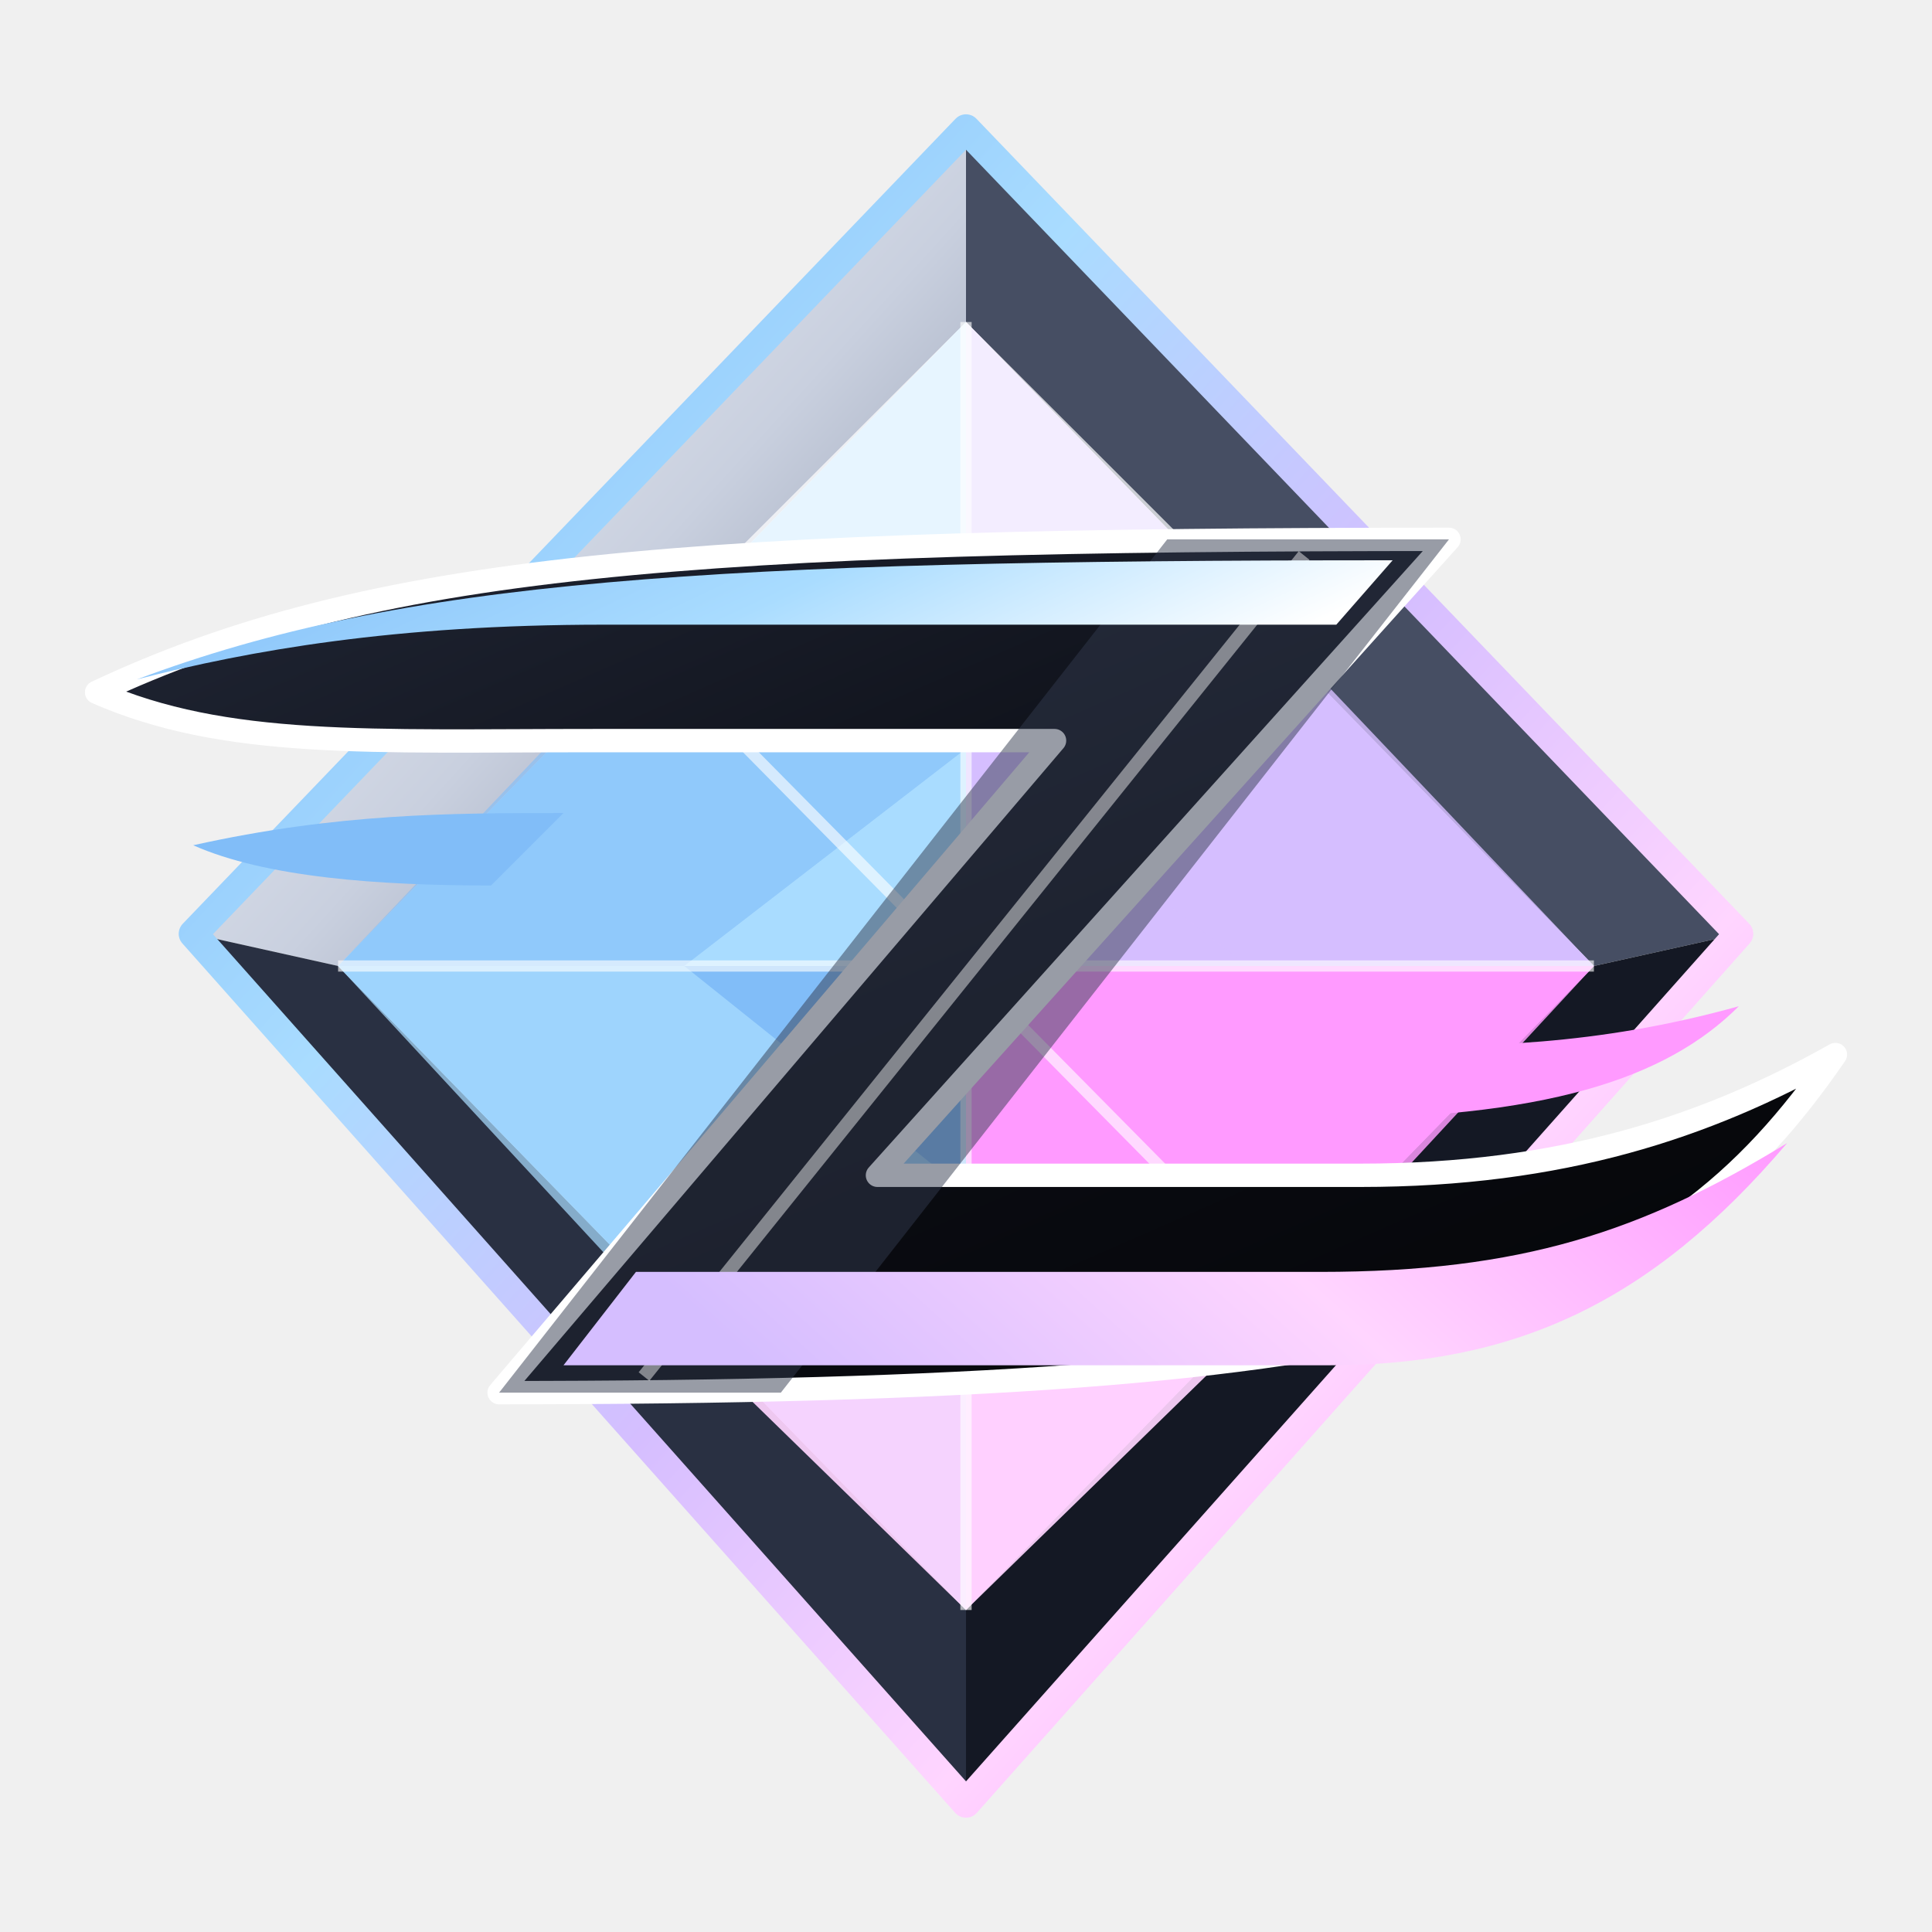
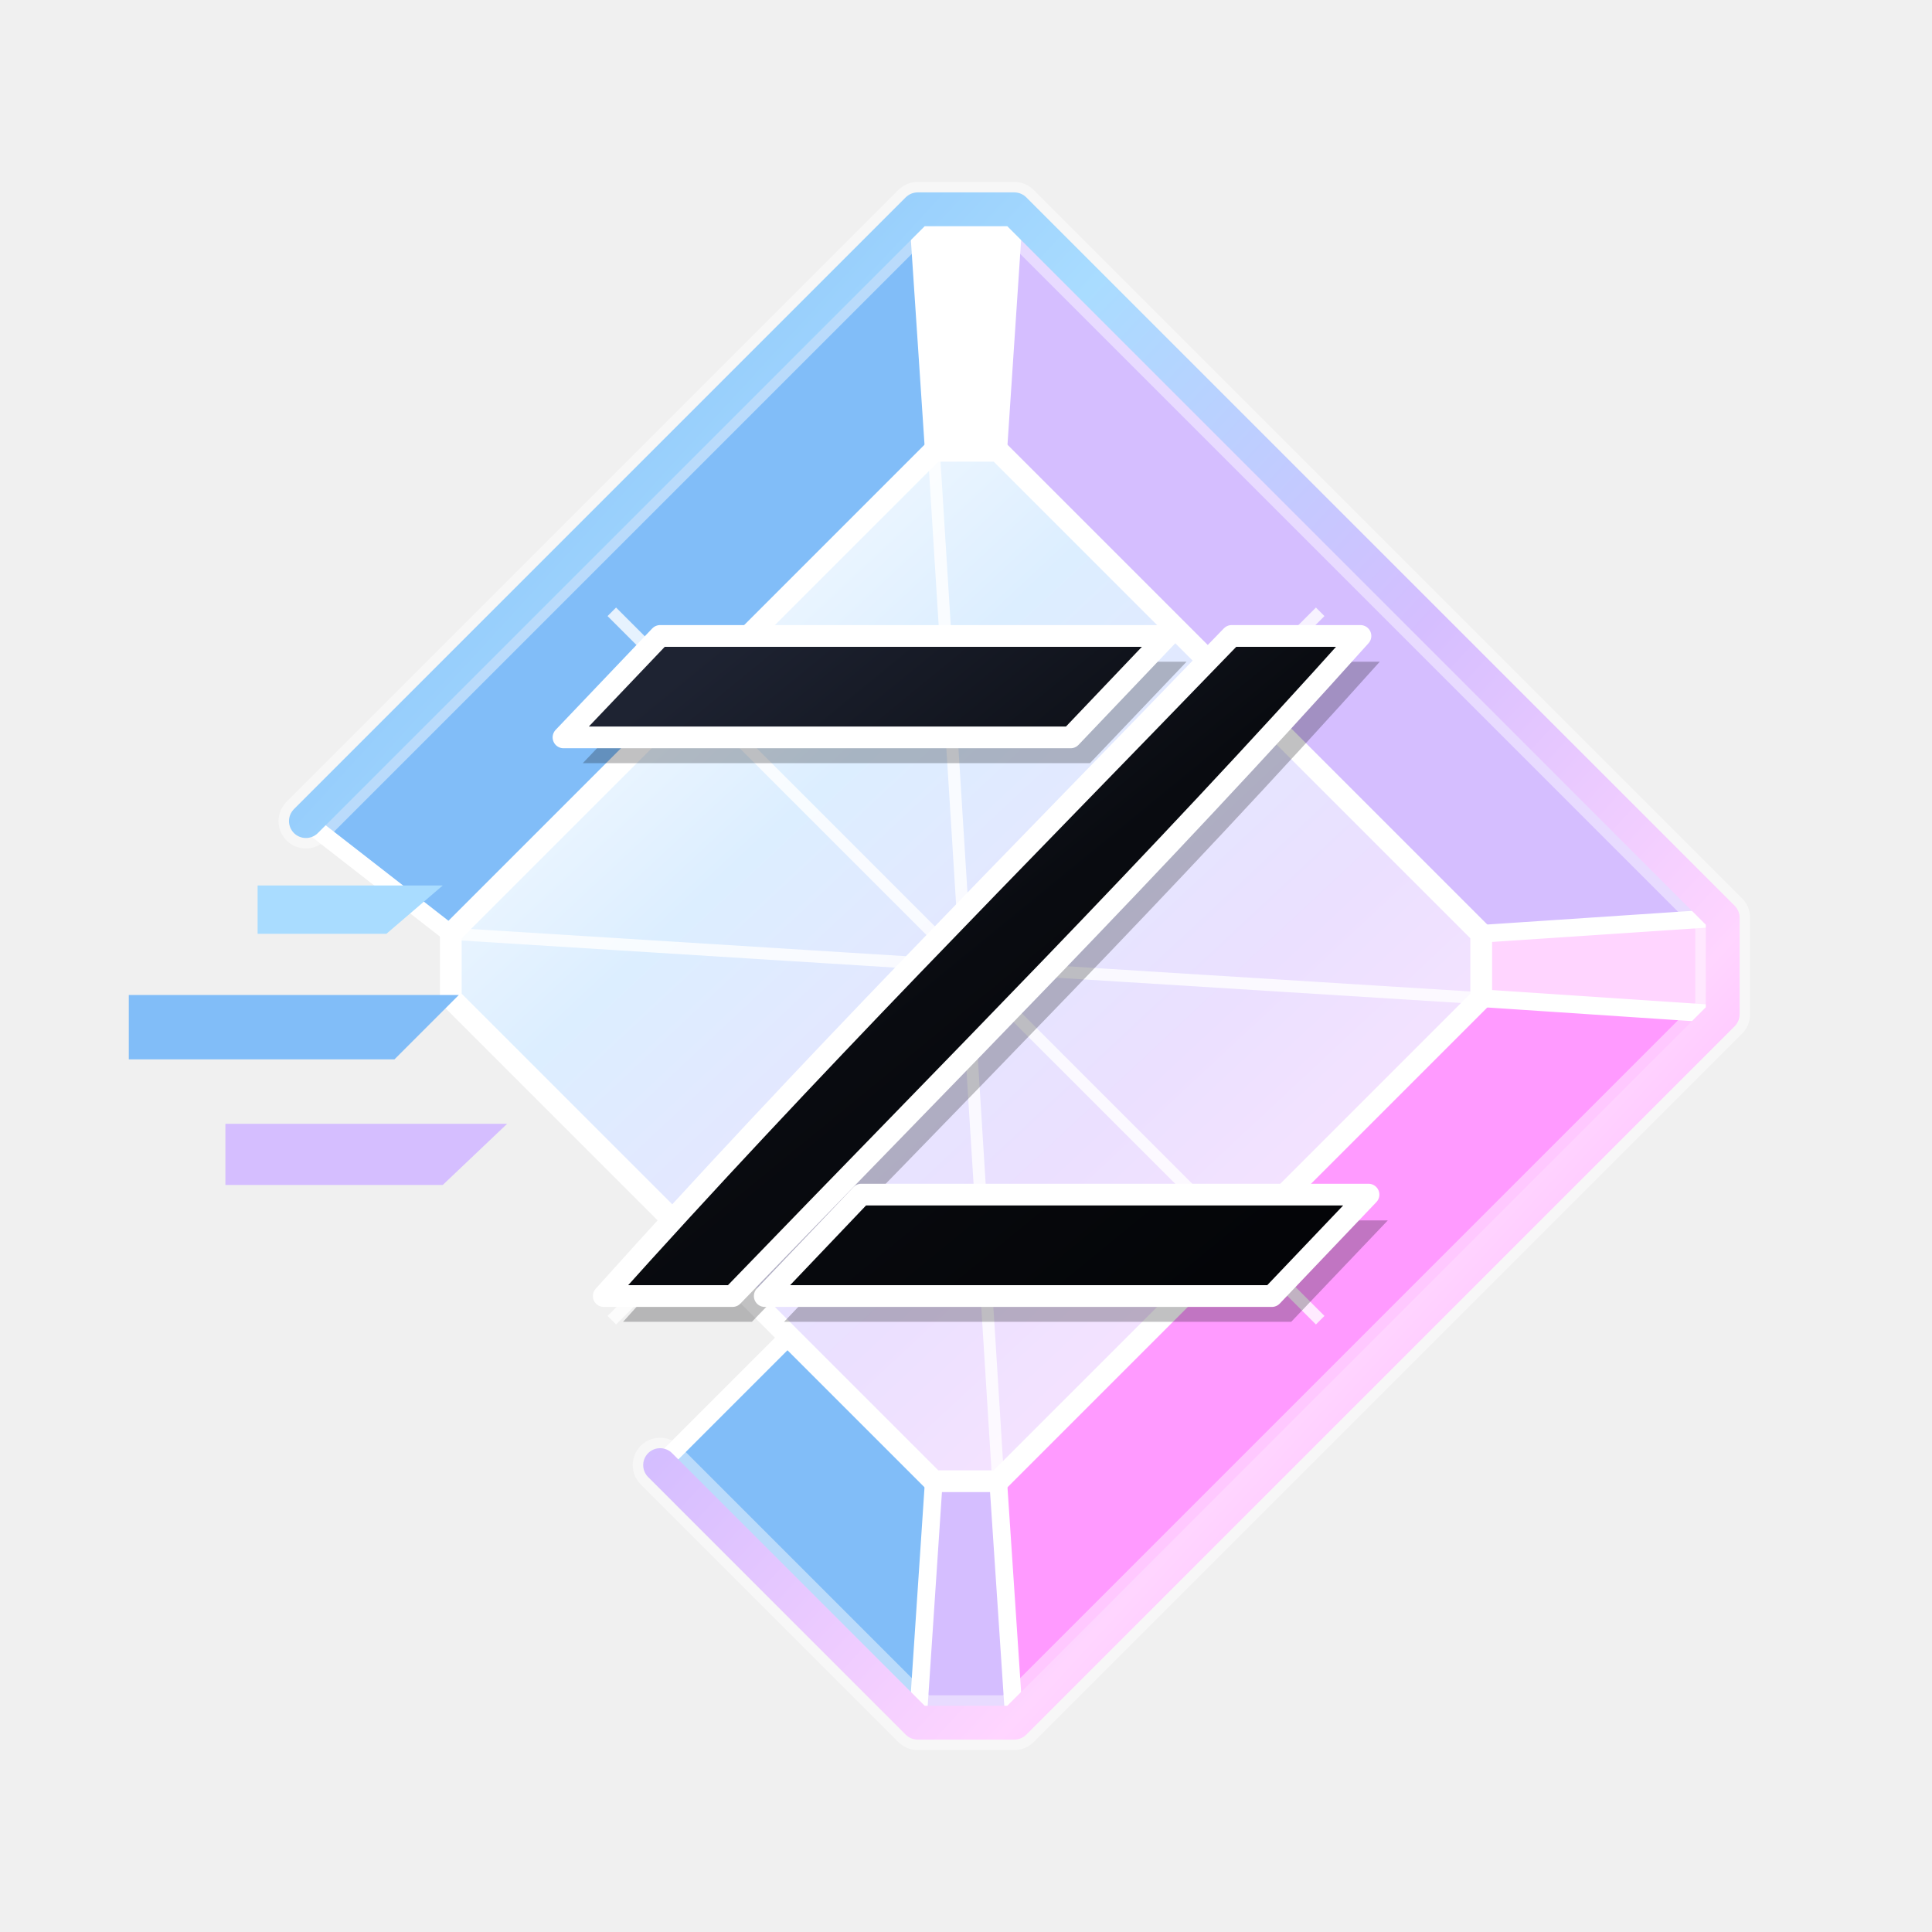
<svg xmlns="http://www.w3.org/2000/svg" viewBox="0 0 120 120" width="240" height="240" role="img" aria-label="Zaphyrel Dark Mode">
  <defs>
-     <linearGradient id="z5d-prism" x1="0.08" y1="0.08" x2="0.92" y2="0.92">
+     <linearGradient id="z6d-crown" x1="0.06" y1="0.06" x2="0.94" y2="0.94">
      <stop offset="0" stop-color="#81BDF8" />
      <stop offset="0.28" stop-color="#A9DCFF" />
      <stop offset="0.54" stop-color="#D5BEFF" />
      <stop offset="0.78" stop-color="#FFD5FF" />
      <stop offset="1" stop-color="#FF9AFF" />
    </linearGradient>
-     <linearGradient id="z5d-silver" x1="0" y1="0" x2="1" y2="1">
+     <linearGradient id="z6d-table" x1="0.08" y1="0.05" x2="0.92" y2="0.95">
      <stop offset="0" stop-color="#FFFFFF" />
-       <stop offset="0.55" stop-color="#C9D0DF" />
-       <stop offset="1" stop-color="#768096" />
+       <stop offset="0.32" stop-color="#DCEEFF" />
+       <stop offset="0.66" stop-color="#EBE0FF" />
+       <stop offset="1" stop-color="#FFE6FF" />
    </linearGradient>
-     <linearGradient id="z5d-obs" x1="0.1" y1="0.05" x2="0.9" y2="0.95">
-       <stop offset="0" stop-color="#1E2331" />
-       <stop offset="0.5" stop-color="#0B0D14" />
-       <stop offset="1" stop-color="#050609" />
-     </linearGradient>
-     <linearGradient id="z5d-top" x1="0" y1="0" x2="1" y2="0.2">
-       <stop offset="0" stop-color="#81BDF8" />
-       <stop offset="0.55" stop-color="#A9DCFF" />
-       <stop offset="1" stop-color="#FFFFFF" />
-     </linearGradient>
-     <linearGradient id="z5d-bot" x1="0" y1="0.2" x2="1" y2="0">
-       <stop offset="0" stop-color="#D5BEFF" />
-       <stop offset="0.5" stop-color="#FFD5FF" />
-       <stop offset="1" stop-color="#FF9AFF" />
+     <linearGradient id="z6d-obs" x1="0.1" y1="0.1" x2="0.9" y2="0.9">
+       <stop offset="0" stop-color="#1E2332" />
+       <stop offset="0.5" stop-color="#090B10" />
+       <stop offset="1" stop-color="#040508" />
    </linearGradient>
  </defs>
-   <polygon points="60,8 12,58 21,60 60,20" fill="url(#z5d-silver)" />
-   <polygon points="60,8 108,58 99,60 60,20" fill="#464E63" />
-   <polygon points="12,58 21,60 60,100 60,112" fill="#293042" />
-   <polygon points="108,58 60,112 60,100 99,60" fill="#141824" />
-   <polygon points="60,8 108,58 60,112 12,58" fill="none" stroke="url(#z5d-prism)" stroke-width="1.8" stroke-linejoin="round" />
-   <polygon points="60,20 21,60 60,60" fill="#A9DCFF" />
-   <polygon points="60,20 99,60 60,60" fill="#D5BEFF" />
-   <polygon points="21,60 60,100 60,60" fill="#81BDF8" />
-   <polygon points="99,60 60,100 60,60" fill="#FF9AFF" />
-   <polygon points="60,20 80,40 60,46.5 40,40" fill="#FFFFFF" opacity=".72" />
-   <polygon points="40,40 60,46.5 42.5,60 21,60" fill="#81BDF8" opacity=".62" />
-   <polygon points="80,40 99,60 77.5,60 60,46.5" fill="#D5BEFF" opacity=".82" />
-   <polygon points="21,60 42.5,60 60,74 40,80.5" fill="#A9DCFF" opacity=".72" />
-   <polygon points="77.5,60 99,60 80,80.5 60,74" fill="#FF9AFF" opacity=".84" />
-   <polygon points="40,80.5 60,74 80,80.5 60,100" fill="#FFD5FF" opacity=".92" />
-   <path d="M 60 20 V 100 M 21 60 H 99 M 40 40 L 80 80.5 M 80 40 L 40 80.5" stroke="#FFFFFF" stroke-width="0.7" stroke-opacity=".62" />
-   <path d="M 6 43 C 23 35, 43 33.5, 90 33.5 L 54.5 73 H 84.5 C 97 73, 106 70, 114 65.5 C 103 81.5, 89 86.5, 31 86.5 L 65.5 46 H 37 C 23 46, 14 46.5, 6 43 Z" fill="url(#z5d-obs)" stroke="#FFFFFF" stroke-width="1.45" stroke-linejoin="round" />
-   <polygon points="72.5,33.5 90,33.5 48.5,86.5 31,86.5" fill="#31394E" opacity=".5" />
-   <line x1="81" y1="34.5" x2="40" y2="85.5" stroke="#FFFFFF" stroke-width="0.85" stroke-opacity=".45" />
-   <path d="M 8.5 42.2 C 25 36, 44 34.8, 86.5 34.8 L 83 38.8 H 37.5 C 24.5 38.8, 15.5 40.4, 8.5 42.2 Z" fill="url(#z5d-top)" />
-   <path d="M 35 84.8 H 82.5 C 94 84.8, 102.5 81, 111 71 C 102 76.5, 94.5 79, 82 79 H 39.5 Z" fill="url(#z5d-bot)" />
-   <path d="M 12 52.5 C 21 50.5, 28 50.5, 35 50.5 L 30.5 55 C 23.5 55, 16.5 54.5, 12 52.5 Z" fill="#81BDF8" />
-   <path d="M 85 65 C 92 65, 99 65, 108 62.5 C 103.5 67, 96 69.5, 81.5 69.5 Z" fill="#FF9AFF" />
+   <polygon points="19,51 57,13 58,28 28,58" fill="#81BDF8" />
+   <polygon points="57,13 63,13 62,28 58,28" fill="#FFFFFF" />
+   <polygon points="63,13 107,57 92,58 62,28" fill="#D5BEFF" />
+   <polygon points="107,57 107,63 92,62 92,58" fill="#FFD5FF" />
+   <polygon points="107,63 63,107 62,92 92,62" fill="#FF9AFF" />
+   <polygon points="63,107 57,107 58,92 62,92" fill="#D5BEFF" />
+   <polygon points="57,107 41,91 49,83 58,92" fill="#81BDF8" />
+   <polygon points="58,28 62,28 92,58 92,62 62,92 58,92 28,62 28,58" fill="url(#z6d-table)" />
+   <path d="M 28 58 L 92 62 M 58 28 L 62 92 M 38 38 L 82 82 M 82 38 L 38 82" stroke="#FFFFFF" stroke-width="0.75" stroke-opacity=".8" />
+   <polygon points="58,28 62,28 92,58 92,62 62,92 58,92 28,62 28,58" fill="none" stroke="#FFFFFF" stroke-width="1.35" stroke-linejoin="round" />
+   <path d="M 57 13 L 58 28 M 63 13 L 62 28 M 107 57 L 92 58 M 107 63 L 92 62 M 63 107 L 62 92 M 57 107 L 58 92 M 19 51 L 28 58 M 41 91 L 49 83" fill="none" stroke="#FFFFFF" stroke-width="1.1" stroke-linecap="round" />
+   <path d="M 19 51 L 57 13 L 63 13 L 107 57 L 107 63 L 63 107 L 57 107 L 41 91" fill="none" stroke="#FFFFFF" stroke-width="3.4" stroke-linecap="round" stroke-linejoin="round" opacity=".45" />
+   <path d="M 19 51 L 57 13 L 63 13 L 107 57 L 107 63 L 63 107 L 57 107 L 41 91" fill="none" stroke="url(#z6d-crown)" stroke-width="2.1" stroke-linecap="round" stroke-linejoin="round" />
+   <path d="M 16 55 H 27.5 L 24 58 H 16 Z" fill="#A9DCFF" />
+   <path d="M 8 61.8 H 28.5 L 24.5 65.8 H 8 Z" fill="#81BDF8" />
+   <path d="M 14 69.8 H 31.5 L 27.5 73.6 H 14 Z" fill="#D5BEFF" />
+   <path d="M 41 39.5 H 72.5 L 66.5 45.8 H 35 Z M 53.5 74.2 H 85 L 79 80.5 H 47.5 Z M 76.5 39.5 H 84.5 C 71.5 54, 59.5 66, 45.5 80.5 H 37.5 C 50.5 66, 62.5 54, 76.5 39.5 Z" fill="#06070B" opacity=".25" transform="translate(1.2,1.6)" />
+   <path d="M 41 39.5 H 72.5 L 66.5 45.8 H 35 Z M 53.5 74.2 H 85 L 79 80.5 H 47.5 Z M 76.5 39.5 H 84.5 C 71.5 54, 59.5 66, 45.5 80.5 H 37.5 C 50.5 66, 62.5 54, 76.5 39.5 Z" fill="url(#z6d-obs)" stroke="#FFFFFF" stroke-width="1.35" stroke-linejoin="round" />
</svg>
